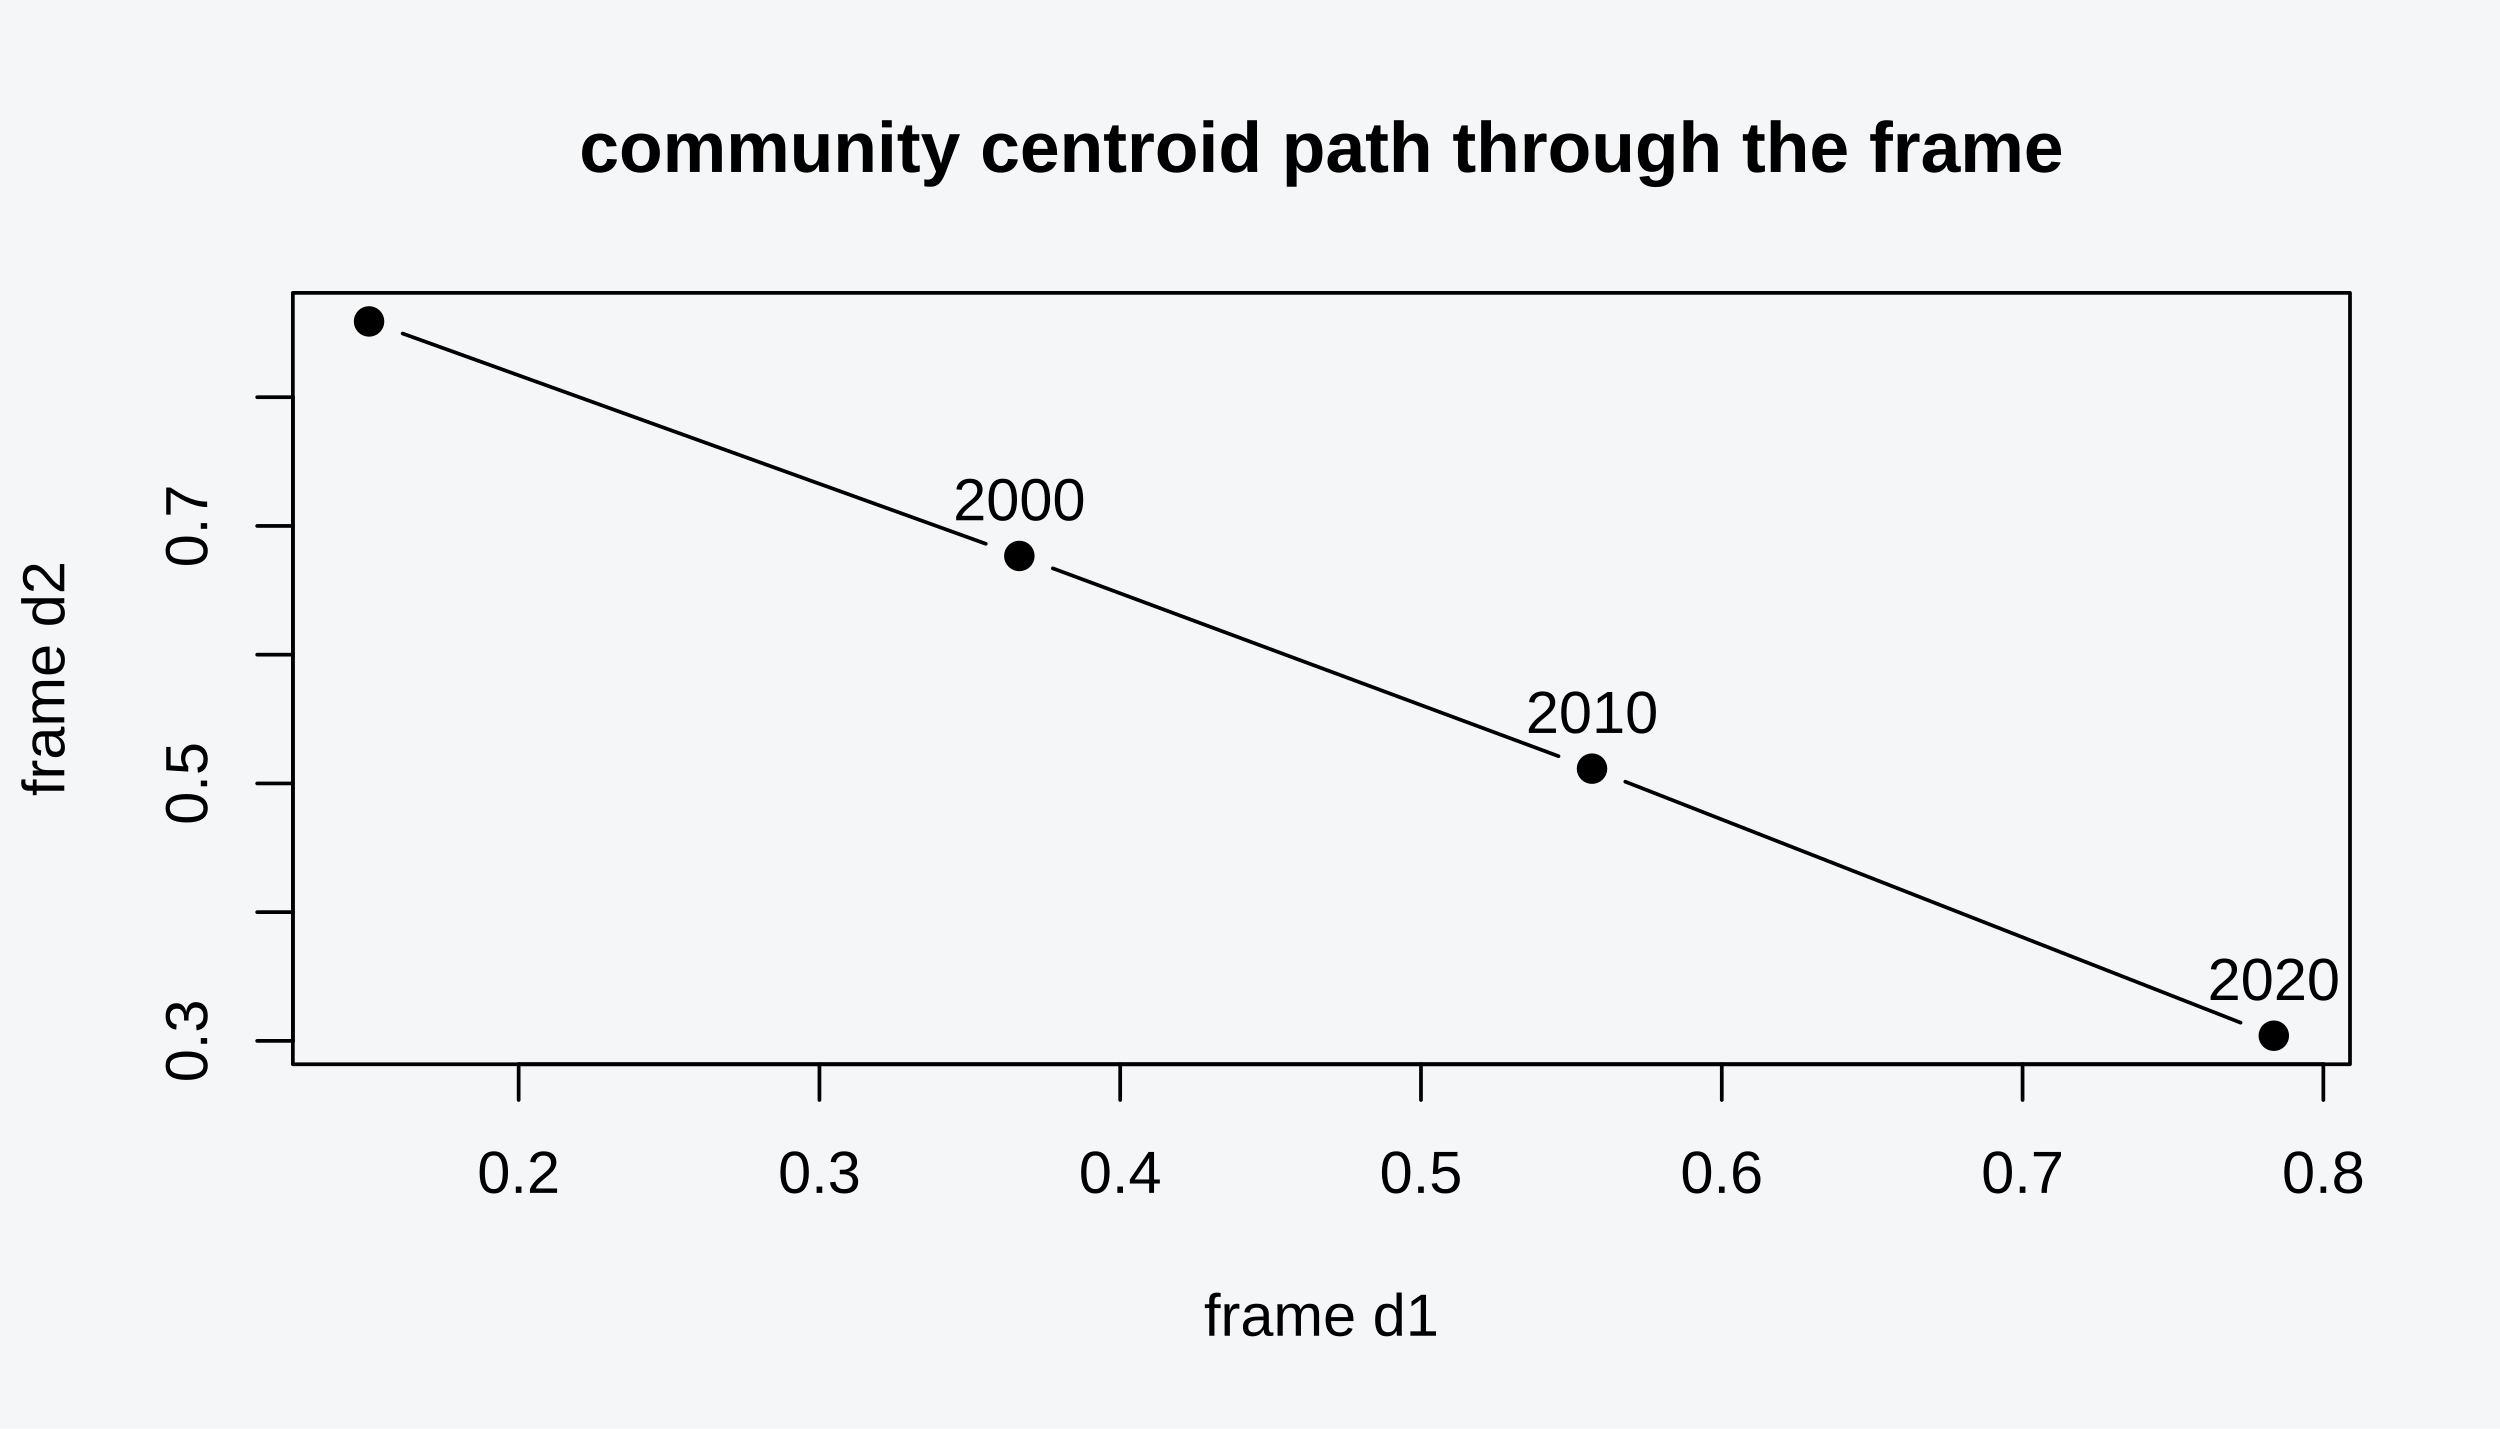
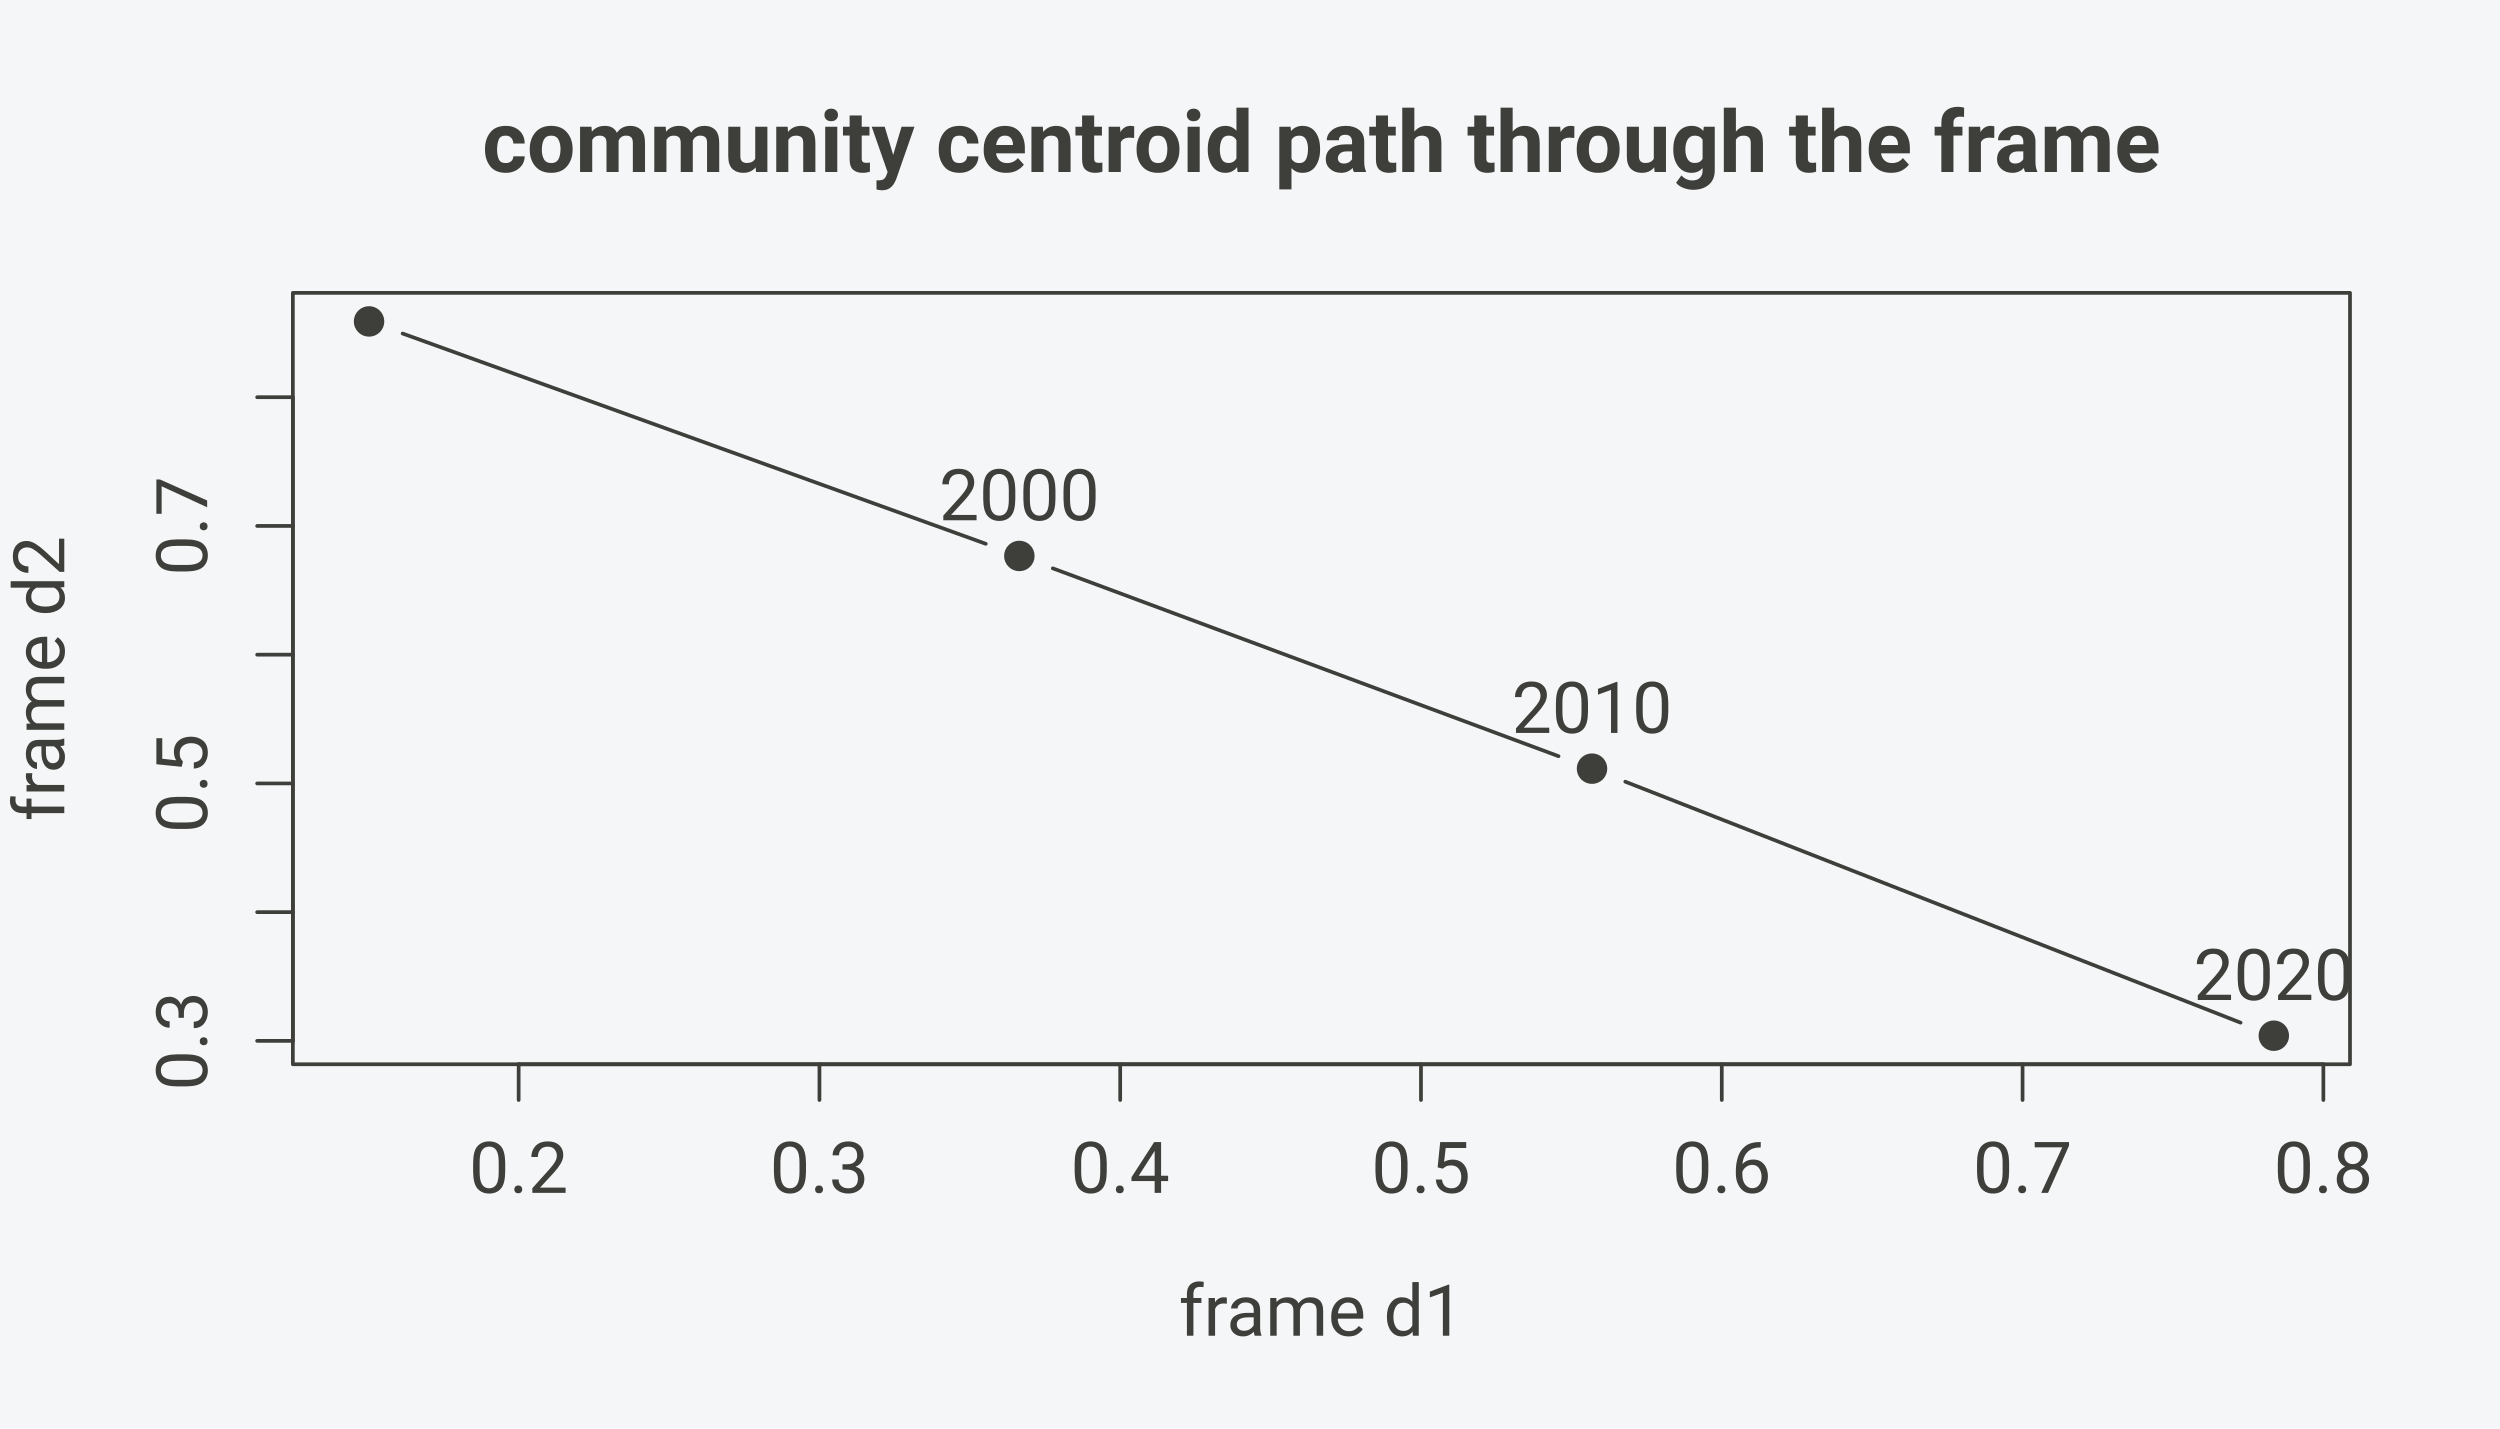
<svg xmlns="http://www.w3.org/2000/svg" width="504.00pt" height="288.00pt" viewBox="0 0 504.00 288.00">
  <g class="svglite">
    <defs>
      <style type="text/css">
-     .svglite line, .svglite polyline, .svglite polygon, .svglite path, .svglite rect, .svglite circle {
+     /* theme-aware-processed */
+     .svglite line, .svglite polyline, .svglite polygon, .svglite path, .svglite circle {
      fill: none;
-       stroke: #000000;
+       stroke: #3E3F3A;
+       stroke-linecap: round;
+       stroke-linejoin: round;
+       stroke-miterlimit: 10.00;
+     }
+     .svglite &gt; g &gt; rect {
+       fill: none;
+       stroke: #3E3F3A;
      stroke-linecap: round;
      stroke-linejoin: round;
      stroke-miterlimit: 10.00;
    }
    .svglite text {
      white-space: pre;
+       fill: #3E3F3A;
    }
    .svglite g.glyphgroup path {
      fill: inherit;
      stroke: none;
    }
  </style>
    </defs>
    <rect width="100%" height="100%" style="stroke: none; fill: #F5F6F8;" />
    <defs>
      <clipPath id="cpMC4wMHw1MDQuMDB8MC4wMHwyODguMDA=">
        <rect x="0.00" y="0.00" width="504.00" height="288.00" />
      </clipPath>
    </defs>
    <g clip-path="url(#cpMC4wMHw1MDQuMDB8MC4wMHwyODguMDA=)">
</g>
    <defs>
      <clipPath id="cpNTkuMDR8NDczLjc2fDU5LjA0fDIxNC41Ng==">
        <rect x="59.04" y="59.04" width="414.72" height="155.52" />
      </clipPath>
    </defs>
    <g clip-path="url(#cpNTkuMDR8NDczLjc2fDU5LjA0fDIxNC41Ng==)">
      <line x1="81.17" y1="67.24" x2="198.73" y2="109.63" style="stroke-width: 0.75;" />
      <line x1="212.25" y1="114.58" x2="314.20" y2="152.45" style="stroke-width: 0.75;" />
      <line x1="327.66" y1="157.59" x2="451.70" y2="206.17" style="stroke-width: 0.75;" />
-       <circle cx="74.40" cy="64.80" r="2.70" style="stroke-width: 0.75; fill: #000000;" />
-       <circle cx="205.50" cy="112.08" r="2.70" style="stroke-width: 0.75; fill: #000000;" />
-       <circle cx="320.95" cy="154.96" r="2.70" style="stroke-width: 0.75; fill: #000000;" />
-       <circle cx="458.40" cy="208.80" r="2.70" style="stroke-width: 0.75; fill: #000000;" />
+       <circle class="theme-fill-fg" cx="74.40" cy="64.80" r="2.70" style="stroke-width: 0.75; fill: #3E3F3A;" />
+       <circle class="theme-fill-fg" cx="205.50" cy="112.08" r="2.70" style="stroke-width: 0.75; fill: #3E3F3A;" />
+       <circle class="theme-fill-fg" cx="320.95" cy="154.96" r="2.70" style="stroke-width: 0.75; fill: #3E3F3A;" />
+       <circle class="theme-fill-fg" cx="458.40" cy="208.80" r="2.70" style="stroke-width: 0.75; fill: #3E3F3A;" />
    </g>
    <g clip-path="url(#cpMC4wMHw1MDQuMDB8MC4wMHwyODguMDA=)">
      <line x1="104.56" y1="214.56" x2="468.39" y2="214.56" style="stroke-width: 0.75;" />
      <line x1="104.56" y1="214.56" x2="104.56" y2="221.76" style="stroke-width: 0.75;" />
      <line x1="165.20" y1="214.56" x2="165.20" y2="221.76" style="stroke-width: 0.75;" />
      <line x1="225.83" y1="214.56" x2="225.83" y2="221.76" style="stroke-width: 0.75;" />
      <line x1="286.47" y1="214.56" x2="286.47" y2="221.76" style="stroke-width: 0.75;" />
      <line x1="347.11" y1="214.56" x2="347.11" y2="221.76" style="stroke-width: 0.75;" />
      <line x1="407.75" y1="214.56" x2="407.75" y2="221.76" style="stroke-width: 0.75;" />
      <line x1="468.39" y1="214.56" x2="468.39" y2="221.76" style="stroke-width: 0.75;" />
-       <text x="104.56" y="240.48" text-anchor="middle" style="font-size: 12.00px; font-family: &quot;Arial&quot;;" textLength="16.67px" lengthAdjust="spacingAndGlyphs">0.2</text>
-       <text x="165.20" y="240.48" text-anchor="middle" style="font-size: 12.00px; font-family: &quot;Arial&quot;;" textLength="16.67px" lengthAdjust="spacingAndGlyphs">0.3</text>
-       <text x="225.83" y="240.48" text-anchor="middle" style="font-size: 12.00px; font-family: &quot;Arial&quot;;" textLength="16.67px" lengthAdjust="spacingAndGlyphs">0.4</text>
-       <text x="286.47" y="240.48" text-anchor="middle" style="font-size: 12.00px; font-family: &quot;Arial&quot;;" textLength="16.67px" lengthAdjust="spacingAndGlyphs">0.5</text>
-       <text x="347.11" y="240.48" text-anchor="middle" style="font-size: 12.00px; font-family: &quot;Arial&quot;;" textLength="16.67px" lengthAdjust="spacingAndGlyphs">0.6</text>
-       <text x="407.75" y="240.48" text-anchor="middle" style="font-size: 12.00px; font-family: &quot;Arial&quot;;" textLength="16.67px" lengthAdjust="spacingAndGlyphs">0.7</text>
-       <text x="468.39" y="240.48" text-anchor="middle" style="font-size: 12.00px; font-family: &quot;Arial&quot;;" textLength="16.67px" lengthAdjust="spacingAndGlyphs">0.8</text>
+       <text x="104.56" y="240.48" text-anchor="middle" style="font-size: 1.2em; font-family: &quot;Roboto&quot;, -apple-system, BlinkMacSystemFont, &quot;Segoe UI&quot;, system-ui, sans-serif;">0.2</text>
+       <text x="165.20" y="240.48" text-anchor="middle" style="font-size: 1.2em; font-family: &quot;Roboto&quot;, -apple-system, BlinkMacSystemFont, &quot;Segoe UI&quot;, system-ui, sans-serif;">0.3</text>
+       <text x="225.83" y="240.48" text-anchor="middle" style="font-size: 1.2em; font-family: &quot;Roboto&quot;, -apple-system, BlinkMacSystemFont, &quot;Segoe UI&quot;, system-ui, sans-serif;">0.4</text>
+       <text x="286.47" y="240.48" text-anchor="middle" style="font-size: 1.2em; font-family: &quot;Roboto&quot;, -apple-system, BlinkMacSystemFont, &quot;Segoe UI&quot;, system-ui, sans-serif;">0.5</text>
+       <text x="347.11" y="240.48" text-anchor="middle" style="font-size: 1.2em; font-family: &quot;Roboto&quot;, -apple-system, BlinkMacSystemFont, &quot;Segoe UI&quot;, system-ui, sans-serif;">0.6</text>
+       <text x="407.75" y="240.48" text-anchor="middle" style="font-size: 1.2em; font-family: &quot;Roboto&quot;, -apple-system, BlinkMacSystemFont, &quot;Segoe UI&quot;, system-ui, sans-serif;">0.7</text>
+       <text x="468.39" y="240.48" text-anchor="middle" style="font-size: 1.2em; font-family: &quot;Roboto&quot;, -apple-system, BlinkMacSystemFont, &quot;Segoe UI&quot;, system-ui, sans-serif;">0.8</text>
      <line x1="59.04" y1="209.84" x2="59.04" y2="80.08" style="stroke-width: 0.75;" />
      <line x1="59.04" y1="209.84" x2="51.84" y2="209.84" style="stroke-width: 0.75;" />
      <line x1="59.04" y1="183.89" x2="51.84" y2="183.89" style="stroke-width: 0.75;" />
      <line x1="59.04" y1="157.94" x2="51.84" y2="157.94" style="stroke-width: 0.75;" />
      <line x1="59.04" y1="131.98" x2="51.84" y2="131.98" style="stroke-width: 0.75;" />
      <line x1="59.04" y1="106.03" x2="51.84" y2="106.03" style="stroke-width: 0.75;" />
      <line x1="59.04" y1="80.08" x2="51.84" y2="80.08" style="stroke-width: 0.75;" />
-       <text transform="translate(41.76,209.84) rotate(-90)" text-anchor="middle" style="font-size: 12.00px; font-family: &quot;Arial&quot;;" textLength="16.67px" lengthAdjust="spacingAndGlyphs">0.3</text>
-       <text transform="translate(41.76,157.94) rotate(-90)" text-anchor="middle" style="font-size: 12.00px; font-family: &quot;Arial&quot;;" textLength="16.67px" lengthAdjust="spacingAndGlyphs">0.5</text>
-       <text transform="translate(41.76,106.03) rotate(-90)" text-anchor="middle" style="font-size: 12.00px; font-family: &quot;Arial&quot;;" textLength="16.67px" lengthAdjust="spacingAndGlyphs">0.7</text>
+       <text transform="translate(41.76,209.84) rotate(-90)" text-anchor="middle" style="font-size: 1.2em; font-family: &quot;Roboto&quot;, -apple-system, BlinkMacSystemFont, &quot;Segoe UI&quot;, system-ui, sans-serif;">0.3</text>
+       <text transform="translate(41.76,157.94) rotate(-90)" text-anchor="middle" style="font-size: 1.2em; font-family: &quot;Roboto&quot;, -apple-system, BlinkMacSystemFont, &quot;Segoe UI&quot;, system-ui, sans-serif;">0.5</text>
+       <text transform="translate(41.76,106.03) rotate(-90)" text-anchor="middle" style="font-size: 1.2em; font-family: &quot;Roboto&quot;, -apple-system, BlinkMacSystemFont, &quot;Segoe UI&quot;, system-ui, sans-serif;">0.7</text>
      <polygon points="59.04,214.56 473.76,214.56 473.76,59.04 59.04,59.04 " style="stroke-width: 0.75;" />
-       <text x="266.40" y="34.67" text-anchor="middle" style="font-size: 14.40px; font-weight: bold; font-family: &quot;Arial&quot;;" textLength="299.11px" lengthAdjust="spacingAndGlyphs">community centroid path through the frame</text>
-       <text x="266.40" y="269.28" text-anchor="middle" style="font-size: 12.00px; font-family: &quot;Arial&quot;;" textLength="47.34px" lengthAdjust="spacingAndGlyphs">frame d1</text>
-       <text transform="translate(12.96,136.80) rotate(-90)" text-anchor="middle" style="font-size: 12.00px; font-family: &quot;Arial&quot;;" textLength="47.34px" lengthAdjust="spacingAndGlyphs">frame d2</text>
+       <text x="266.40" y="34.67" text-anchor="middle" style="font-size: 1.44em; font-weight: bold; font-family: &quot;Roboto&quot;, -apple-system, BlinkMacSystemFont, &quot;Segoe UI&quot;, system-ui, sans-serif;">community centroid path through the frame</text>
+       <text x="266.40" y="269.28" text-anchor="middle" style="font-size: 1.2em; font-family: &quot;Roboto&quot;, -apple-system, BlinkMacSystemFont, &quot;Segoe UI&quot;, system-ui, sans-serif;">frame d1</text>
+       <text transform="translate(12.96,136.80) rotate(-90)" text-anchor="middle" style="font-size: 1.2em; font-family: &quot;Roboto&quot;, -apple-system, BlinkMacSystemFont, &quot;Segoe UI&quot;, system-ui, sans-serif;">frame d2</text>
    </g>
    <g clip-path="url(#cpNTkuMDR8NDczLjc2fDU5LjA0fDIxNC41Ng==)">
-       <text x="74.40" y="57.60" text-anchor="middle" style="font-size: 12.00px; font-family: &quot;Arial&quot;;" textLength="26.69px" lengthAdjust="spacingAndGlyphs">1990</text>
-       <text x="205.50" y="104.88" text-anchor="middle" style="font-size: 12.00px; font-family: &quot;Arial&quot;;" textLength="26.69px" lengthAdjust="spacingAndGlyphs">2000</text>
-       <text x="320.95" y="147.76" text-anchor="middle" style="font-size: 12.00px; font-family: &quot;Arial&quot;;" textLength="26.69px" lengthAdjust="spacingAndGlyphs">2010</text>
-       <text x="458.40" y="201.60" text-anchor="middle" style="font-size: 12.00px; font-family: &quot;Arial&quot;;" textLength="26.69px" lengthAdjust="spacingAndGlyphs">2020</text>
+       <text x="74.40" y="57.60" text-anchor="middle" style="font-size: 1.2em; font-family: &quot;Roboto&quot;, -apple-system, BlinkMacSystemFont, &quot;Segoe UI&quot;, system-ui, sans-serif;">1990</text>
+       <text x="205.50" y="104.88" text-anchor="middle" style="font-size: 1.2em; font-family: &quot;Roboto&quot;, -apple-system, BlinkMacSystemFont, &quot;Segoe UI&quot;, system-ui, sans-serif;">2000</text>
+       <text x="320.95" y="147.76" text-anchor="middle" style="font-size: 1.2em; font-family: &quot;Roboto&quot;, -apple-system, BlinkMacSystemFont, &quot;Segoe UI&quot;, system-ui, sans-serif;">2010</text>
+       <text x="458.40" y="201.60" text-anchor="middle" style="font-size: 1.2em; font-family: &quot;Roboto&quot;, -apple-system, BlinkMacSystemFont, &quot;Segoe UI&quot;, system-ui, sans-serif;">2020</text>
    </g>
  </g>
</svg>
